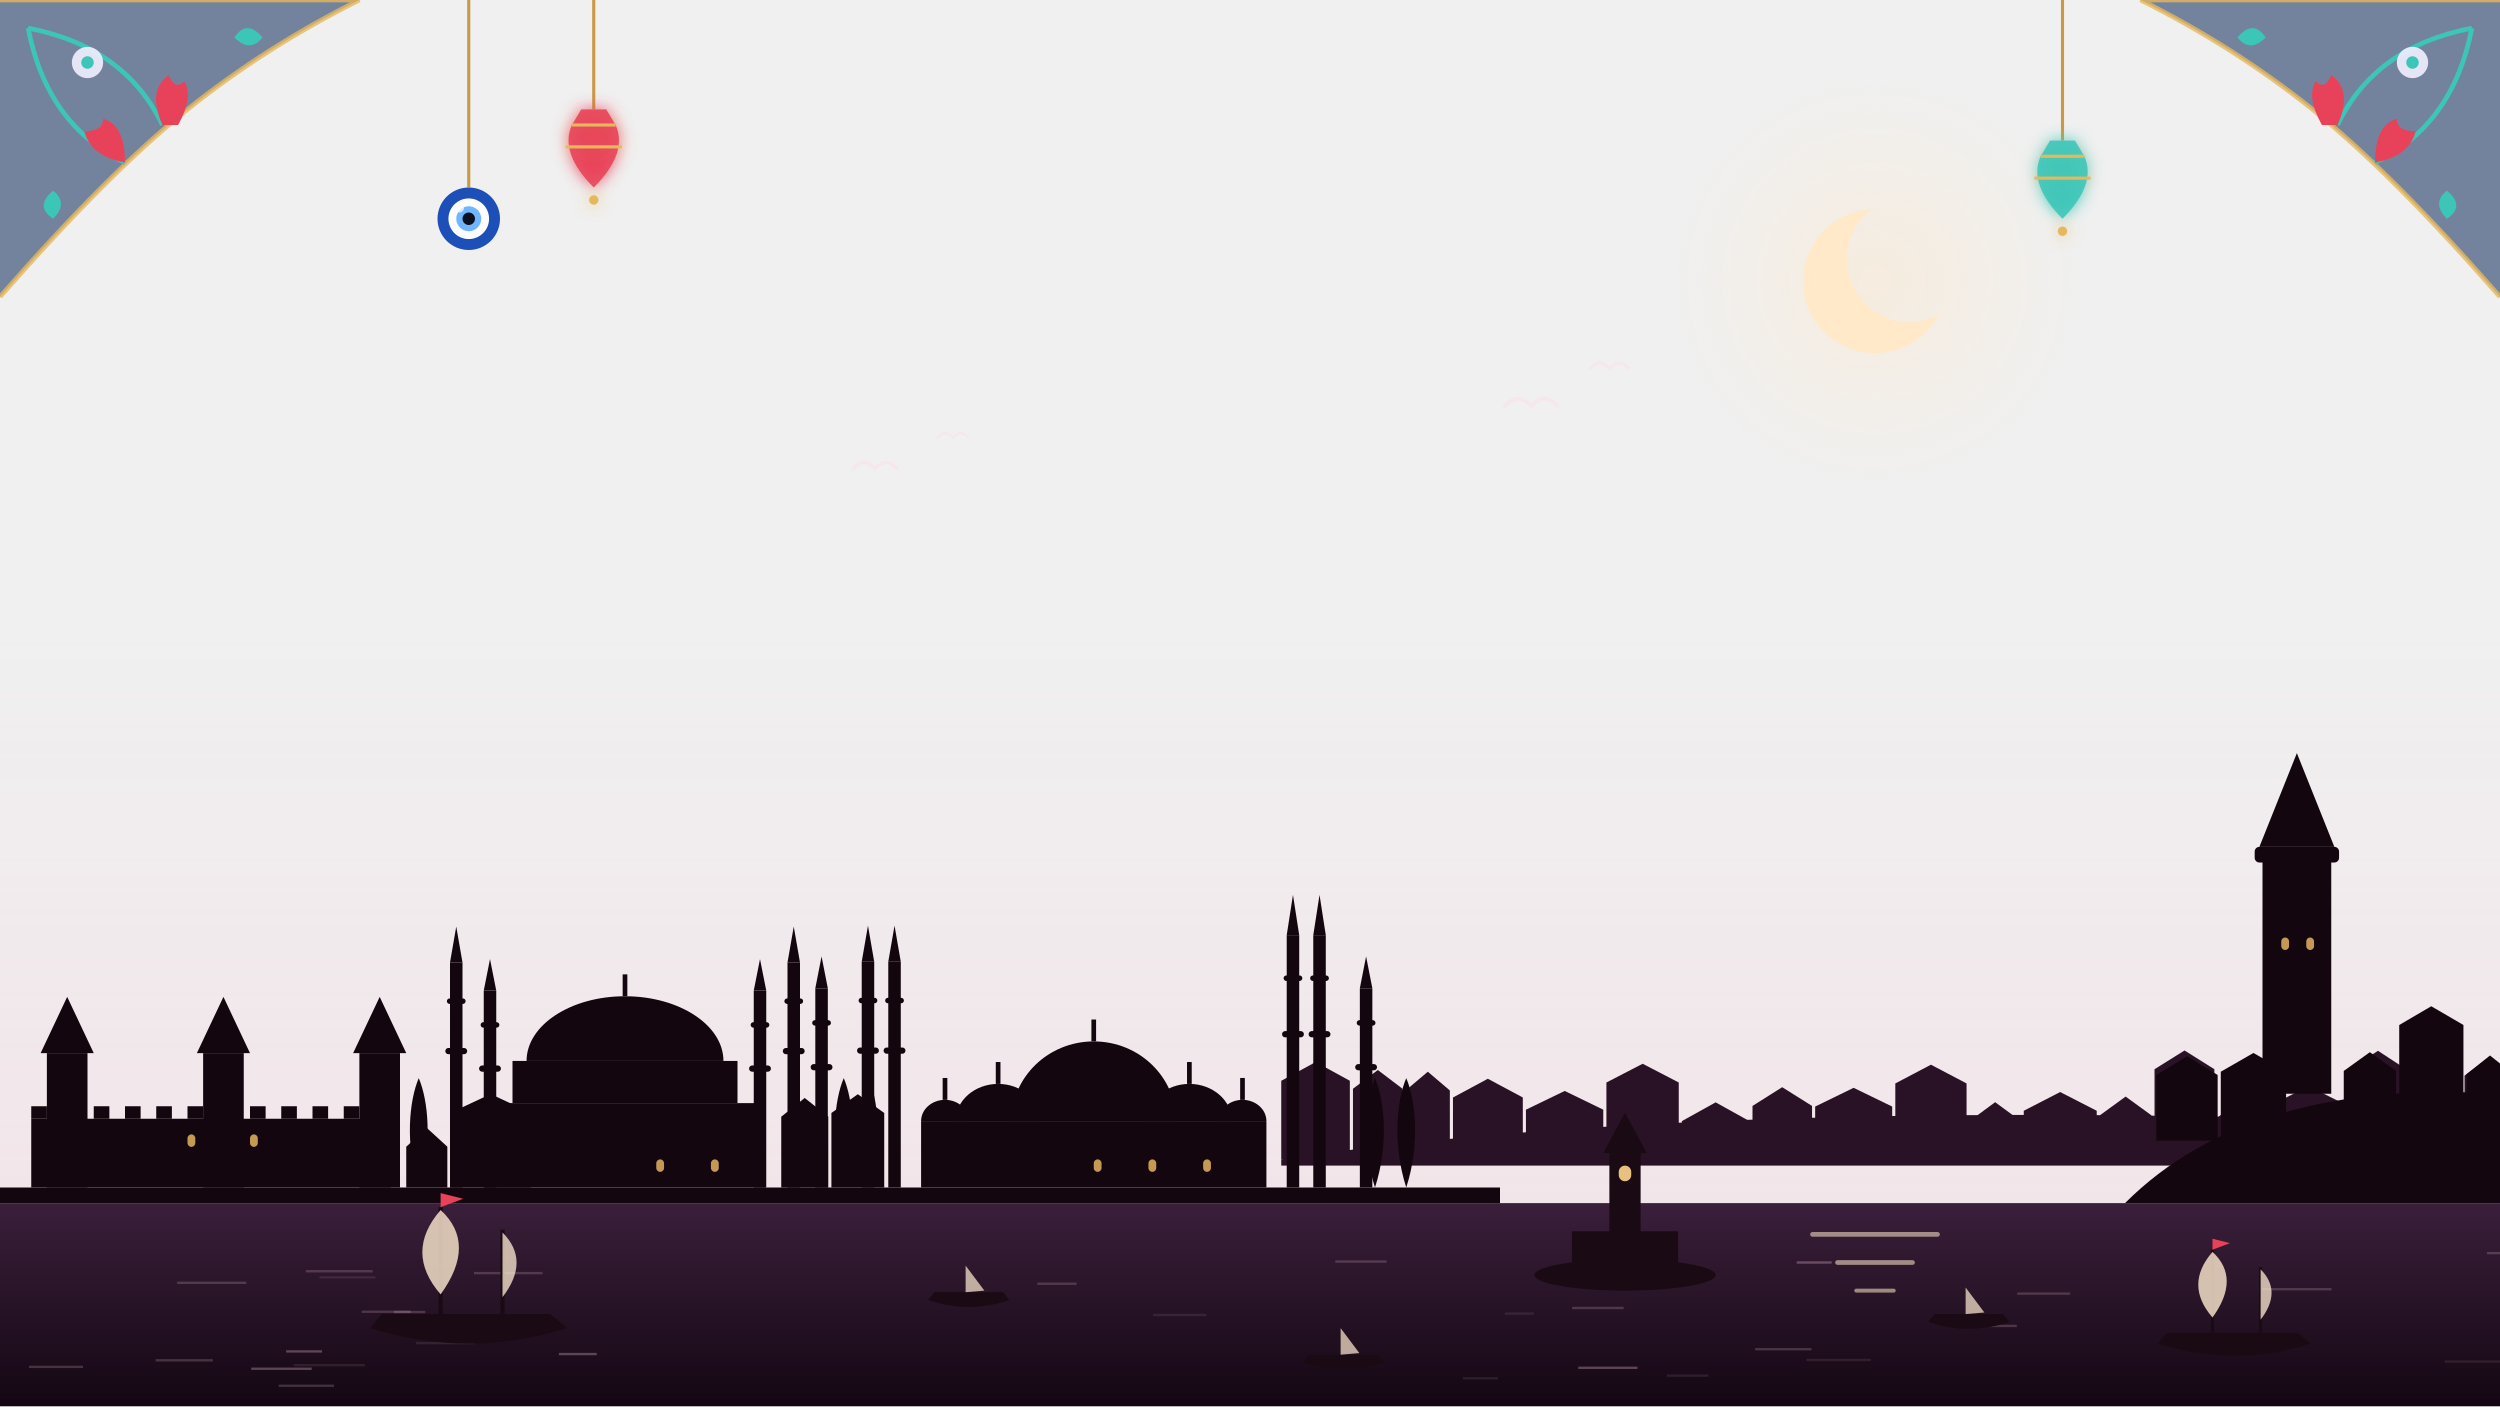
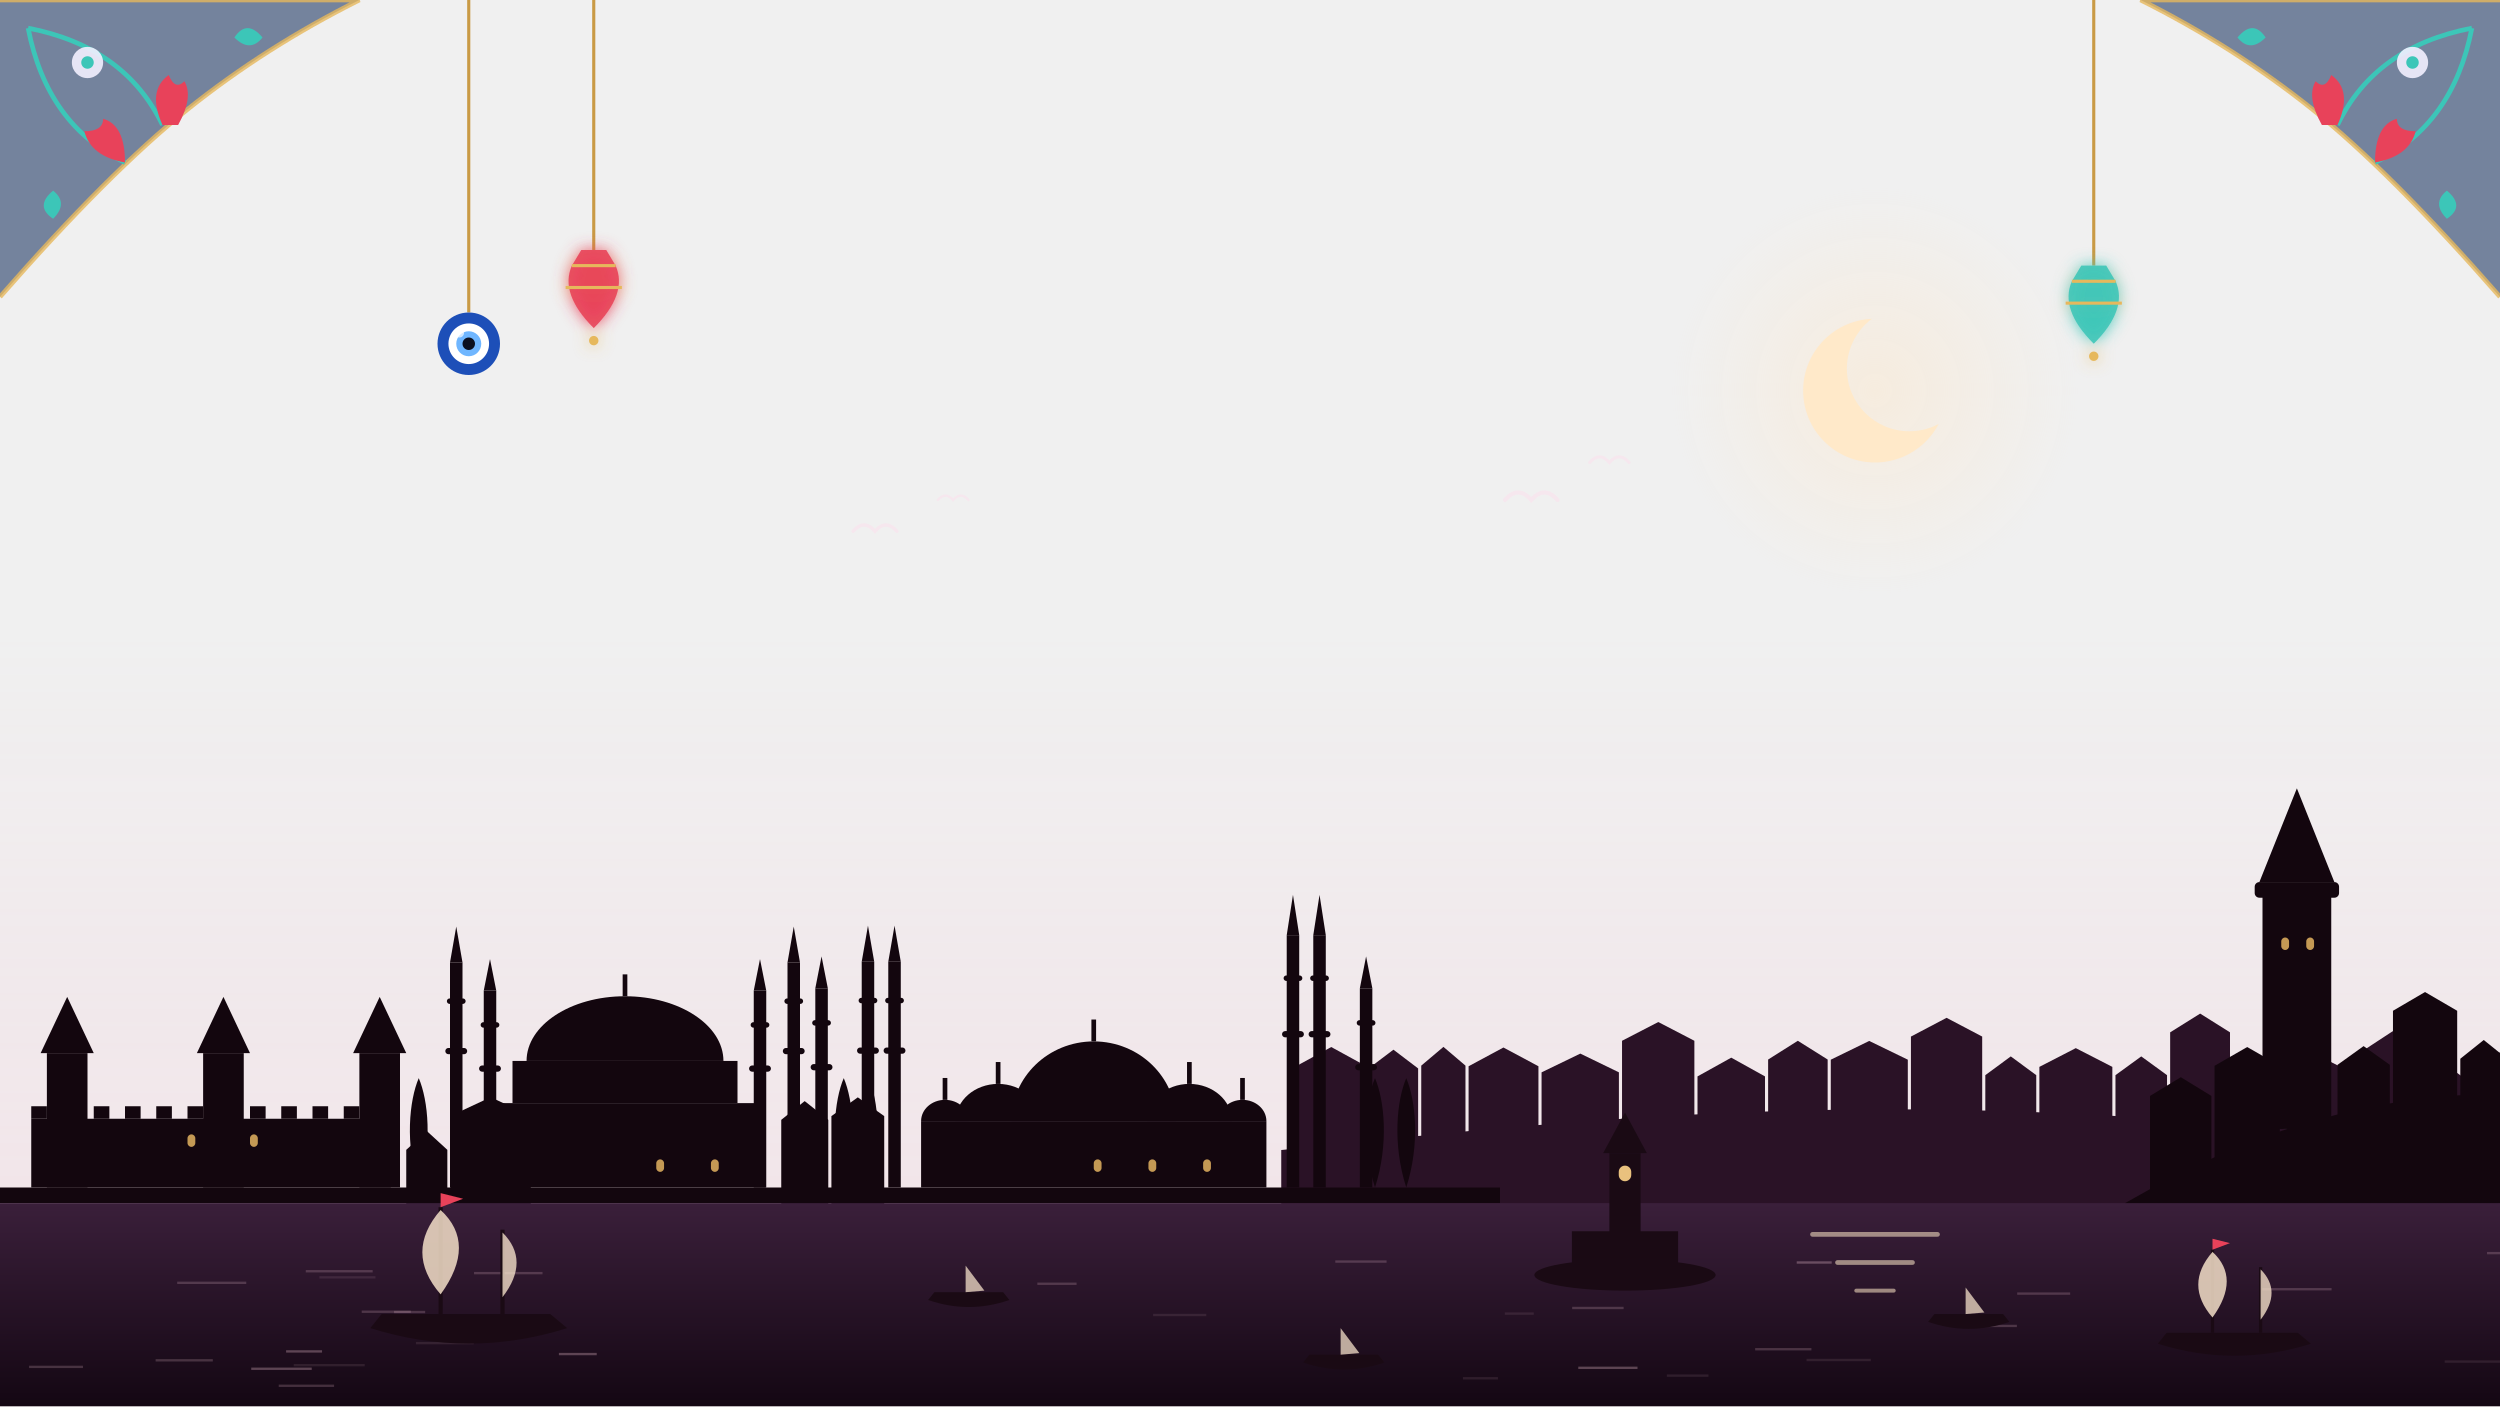
<svg xmlns="http://www.w3.org/2000/svg" width="1600" height="900" viewBox="0 0 1600 900">
  <defs>
    <filter id="g" x="-60%" y="-60%" width="220%" height="220%">
      <feGaussianBlur stdDeviation="5" result="b" />
      <feMerge>
        <feMergeNode in="b" />
        <feMergeNode in="SourceGraphic" />
      </feMerge>
    </filter>
    <linearGradient id="sky" x1="0" y1="0" x2="0" y2="1">
      <stop offset=".45" stop-color="#ff9fbf" stop-opacity="0" />
      <stop offset="1" stop-color="#ff9fbf" stop-opacity=".18" />
    </linearGradient>
    <linearGradient id="sea" x1="0" y1="0" x2="0" y2="1">
      <stop offset="0" stop-color="#3a1f3a" />
      <stop offset="1" stop-color="#140713" />
    </linearGradient>
    <radialGradient id="halo">
      <stop offset="0" stop-color="#ffe6c4" stop-opacity=".4" />
      <stop offset="1" stop-color="#ffe6c4" stop-opacity="0" />
    </radialGradient>
    <mask id="cres">
      <rect width="1600" height="900" fill="#fff" />
-       <circle cx="1222" cy="166" r="40" fill="#000" />
+       <circle cx="1222" cy="236" r="40" fill="#000" />
    </mask>
  </defs>
  <rect width="1600" height="900" fill="url(#sky)" />
  <g transform="">
    <path d="M0 0 H230 Q170 30 120 70 Q70 110 0 190Z" fill="#0f2a5a" opacity=".55" />
    <path d="M0 0 H230 Q170 30 120 70 Q70 110 0 190" stroke="#e6b85c" stroke-width="3" fill="none" opacity=".8" />
    <path d="M18 18 Q80 30 104 80 M18 18 Q30 80 80 104" stroke="#3cc6b8" stroke-width="3" fill="none" />
    <path d="M104 80 q-10 -22 4 -32 q4 10 10 4 q6 10 -4 28Z" fill="#e8425a" />
    <path d="M80 104 q-22 -4 -26 -20 q12 0 12 -8 q14 4 14 28Z" fill="#e8425a" />
    <circle cx="56" cy="40" r="10" fill="#f3f0ff" opacity=".9" />
    <circle cx="56" cy="40" r="4" fill="#3cc6b8" />
    <path d="M150 24 q8 -12 18 0 q-8 10 -18 0Z M34 140 q-12 -8 0 -18 q10 8 0 18Z" fill="#3cc6b8" />
  </g>
  <g transform="translate(1600 0) scale(-1 1)">
    <path d="M0 0 H230 Q170 30 120 70 Q70 110 0 190Z" fill="#0f2a5a" opacity=".55" />
    <path d="M0 0 H230 Q170 30 120 70 Q70 110 0 190" stroke="#e6b85c" stroke-width="3" fill="none" opacity=".8" />
    <path d="M18 18 Q80 30 104 80 M18 18 Q30 80 80 104" stroke="#3cc6b8" stroke-width="3" fill="none" />
    <path d="M104 80 q-10 -22 4 -32 q4 10 10 4 q6 10 -4 28Z" fill="#e8425a" />
    <path d="M80 104 q-22 -4 -26 -20 q12 0 12 -8 q14 4 14 28Z" fill="#e8425a" />
    <circle cx="56" cy="40" r="10" fill="#f3f0ff" opacity=".9" />
    <circle cx="56" cy="40" r="4" fill="#3cc6b8" />
    <path d="M150 24 q8 -12 18 0 q-8 10 -18 0Z M34 140 q-12 -8 0 -18 q10 8 0 18Z" fill="#3cc6b8" />
  </g>
-   <circle cx="1200" cy="180" r="130" fill="url(#halo)" />
-   <circle cx="1200" cy="180" r="46" fill="#ffe9c9" mask="url(#cres)" />
-   <path transform="translate(980 260) scale(1.2)" d="M-14 0 Q-7 -8 0 0 Q7 -8 14 0" stroke="#f6e7ee" stroke-width="2.2" fill="none" stroke-linecap="round" />
-   <path transform="translate(1030 236) scale(0.9)" d="M-14 0 Q-7 -8 0 0 Q7 -8 14 0" stroke="#f6e7ee" stroke-width="2.2" fill="none" stroke-linecap="round" />
-   <path transform="translate(560 300) scale(1)" d="M-14 0 Q-7 -8 0 0 Q7 -8 14 0" stroke="#f6e7ee" stroke-width="2.2" fill="none" stroke-linecap="round" />
-   <path transform="translate(610 280) scale(0.7)" d="M-14 0 Q-7 -8 0 0 Q7 -8 14 0" stroke="#f6e7ee" stroke-width="2.2" fill="none" stroke-linecap="round" />
-   <line x1="300" y1="0" x2="300" y2="120" stroke="#c99a45" stroke-width="2" />
-   <g transform="translate(300 140)">
+   <circle cx="1200" cy="250" r="130" fill="url(#halo)" />
+   <circle cx="1200" cy="250" r="46" fill="#ffe9c9" mask="url(#cres)" />
+   <path transform="translate(980 320) scale(1.2)" d="M-14 0 Q-7 -8 0 0 Q7 -8 14 0" stroke="#f6e7ee" stroke-width="2.2" fill="none" stroke-linecap="round" />
+   <path transform="translate(1030 296) scale(0.9)" d="M-14 0 Q-7 -8 0 0 Q7 -8 14 0" stroke="#f6e7ee" stroke-width="2.2" fill="none" stroke-linecap="round" />
+   <path transform="translate(560 340) scale(1)" d="M-14 0 Q-7 -8 0 0 Q7 -8 14 0" stroke="#f6e7ee" stroke-width="2.2" fill="none" stroke-linecap="round" />
+   <path transform="translate(610 320) scale(0.7)" d="M-14 0 Q-7 -8 0 0 Q7 -8 14 0" stroke="#f6e7ee" stroke-width="2.2" fill="none" stroke-linecap="round" />
+   <line x1="300" y1="0" x2="300" y2="200" stroke="#c99a45" stroke-width="2" />
+   <g transform="translate(300 220)">
    <circle r="20" fill="#1d4fb8" />
    <circle r="13" fill="#fff" />
    <circle r="8" fill="#6fb6ff" />
    <circle r="4" fill="#0b1020" />
    <circle cx="-6" cy="-7" r="3" fill="#fff" opacity=".7" />
  </g>
-   <line x1="380" y1="0" x2="380" y2="70" stroke="#c99a45" stroke-width="2" />
-   <g transform="translate(380 70)" filter="url(#g)">
+   <line x1="380" y1="0" x2="380" y2="160" stroke="#c99a45" stroke-width="2" />
+   <g transform="translate(380 160)" filter="url(#g)">
    <path d="M-8 0 H8 L14 10 Q22 28 0 50 Q-22 28 -14 10Z" fill="#e8425a" opacity=".9" />
    <path d="M-14 10 H14 M-18 24 H18" stroke="#e6b85c" stroke-width="2" />
    <circle cy="58" r="3" fill="#e6b85c" />
  </g>
-   <line x1="1320" y1="0" x2="1320" y2="90" stroke="#c99a45" stroke-width="2" />
-   <g transform="translate(1320 90)" filter="url(#g)">
+   <line x1="1340" y1="0" x2="1340" y2="170" stroke="#c99a45" stroke-width="2" />
+   <g transform="translate(1340 170)" filter="url(#g)">
    <path d="M-8 0 H8 L14 10 Q22 28 0 50 Q-22 28 -14 10Z" fill="#3cc6b8" opacity=".9" />
    <path d="M-14 10 H14 M-18 24 H18" stroke="#e6b85c" stroke-width="2" />
    <circle cy="58" r="3" fill="#e6b85c" />
  </g>
  <g fill="#2a1226">
-     <path d="M820 742 V691.7 L842 679.7 L863.9 691.7 V742Z" />
-     <path d="M865.9 742 V696.8 L881.8 684.8 L897.6 696.8 V742Z" />
-     <path d="M899.6 742 V697.9 L913.8 685.9 L927.9 697.9 V742Z" />
-     <path d="M929.9 742 V702.4 L952.2 690.4 L974.6 702.4 V742Z" />
-     <path d="M976.6 742 V710.2 L1001.4 698.2 L1026.1 710.2 V742Z" />
-     <path d="M1028.1 742 V692.8 L1051.3 680.8 L1074.4 692.8 V742Z" />
-     <path d="M1076.4 742 V717.5 L1098 705.5 L1119.6 717.5 V742Z" />
-     <path d="M1121.6 742 V707.8 L1140.6 695.8 L1159.7 707.8 V742Z" />
-     <path d="M1161.7 742 V708.2 L1186.3 696.2 L1211 708.2 V742Z" />
-     <path d="M1213 742 V693.4 L1235.8 681.4 L1258.6 693.4 V742Z" />
-     <path d="M1260.6 742 V717.4 L1276.9 705.4 L1293.2 717.4 V742Z" />
-     <path d="M1295.2 742 V710.9 L1318.5 698.9 L1341.9 710.9 V742Z" />
-     <path d="M1343.9 742 V713.8 L1360.4 701.8 L1376.9 713.8 V742Z" />
-     <path d="M1378.9 742 V684.3 L1398.1 672.3 L1417.2 684.3 V742Z" />
-     <path d="M1419.2 742 V715.2 L1435.4 703.2 L1451.5 715.2 V742Z" />
-     <path d="M1453.5 742 V707.2 L1477.6 695.2 L1501.6 707.2 V742Z" />
-     <path d="M1503.6 742 V684.5 L1521.9 672.5 L1540.2 684.5 V742Z" />
-     <path d="M1542.2 742 V704.9 L1558.7 692.9 L1575.3 704.9 V742Z" />
-     <path d="M1577.3 742 V688.4 L1593.1 676.4 L1608.9 688.4 V742Z" />
-     <path d="M820 742 Q1100 700 1600 720 V746 H820Z" />
+     <path d="M830 800 V682.1 L852 670.1 L873.9 682.1 V800Z" />
+     <path d="M875.9 800 V683.8 L891.8 671.8 L907.6 683.8 V800Z" />
+     <path d="M909.6 800 V682 L923.8 670 L937.9 682 V800Z" />
+     <path d="M939.9 800 V682.4 L962.2 670.4 L984.6 682.4 V800Z" />
+     <path d="M986.6 800 V686.3 L1011.4 674.3 L1036.1 686.3 V800Z" />
+     <path d="M1038.1 800 V666.1 L1061.3 654.1 L1084.4 666.1 V800Z" />
+     <path d="M1086.4 800 V688.9 L1108 676.9 L1129.6 688.9 V800Z" />
+     <path d="M1131.6 800 V678.1 L1150.6 666.1 L1169.7 678.1 V800Z" />
+     <path d="M1171.7 800 V678.2 L1196.3 666.2 L1221 678.2 V800Z" />
+     <path d="M1223 800 V663.4 L1245.8 651.4 L1268.6 663.4 V800Z" />
+     <path d="M1270.6 800 V688.1 L1286.9 676.1 L1303.2 688.1 V800Z" />
+     <path d="M1305.2 800 V682.8 L1328.5 670.8 L1351.9 682.8 V800Z" />
+     <path d="M1353.9 800 V688.1 L1370.4 676.1 L1386.9 688.1 V800Z" />
+     <path d="M1388.9 800 V660.7 L1408.1 648.7 L1427.2 660.7 V800Z" />
+     <path d="M1429.2 800 V694.7 L1445.4 682.7 L1461.5 694.7 V800Z" />
+     <path d="M1463.5 800 V689.6 L1487.6 677.6 L1511.6 689.6 V800Z" />
+     <path d="M1513.6 800 V671.6 L1531.9 659.6 L1550.2 671.6 V800Z" />
+     <path d="M1552.2 800 V695.9 L1568.7 683.9 L1585.3 695.9 V800Z" />
+     <path d="M1587.3 800 V683.1 L1603.1 671.1 L1618.9 683.1 V800Z" />
+     <path d="M820 800 L820 736 L840 733.9 L860 731.8 L880 729.8 L900 727.8 L920 725.8 L940 723.9 L960 722.1 L980 720.4 L1000 718.8 L1020 717.2 L1040 715.9 L1060 714.6 L1080 713.5 L1100 712.5 L1120 711.7 L1140 711 L1160 710.5 L1180 710.2 L1200 710 L1220 710 L1240 710.2 L1260 710.5 L1280 711 L1300 711.7 L1320 712.5 L1340 713.5 L1360 714.6 L1380 715.9 L1400 717.2 L1420 718.8 L1440 720.4 L1460 722.1 L1480 723.9 L1500 725.8 L1520 727.8 L1540 729.8 L1560 731.8 L1580 733.9 L1600 736 L1600 736 V800Z" />
  </g>
  <g fill="#13060e">
    <path d="M20 760 V716 H250 V760Z" />
    <rect x="20" y="708" width="10" height="8" />
    <rect x="40" y="708" width="10" height="8" />
    <rect x="60" y="708" width="10" height="8" />
    <rect x="80" y="708" width="10" height="8" />
    <rect x="100" y="708" width="10" height="8" />
    <rect x="120" y="708" width="10" height="8" />
    <rect x="140" y="708" width="10" height="8" />
    <rect x="160" y="708" width="10" height="8" />
    <rect x="180" y="708" width="10" height="8" />
    <rect x="200" y="708" width="10" height="8" />
    <rect x="220" y="708" width="10" height="8" />
    <rect x="240" y="708" width="10" height="8" />
    <rect x="30" y="674" width="26" height="86" />
    <path d="M26 674 L43 638 L60 674Z" />
    <rect x="130" y="674" width="26" height="86" />
    <path d="M126 674 L143 638 L160 674Z" />
    <rect x="230" y="674" width="26" height="86" />
    <path d="M226 674 L243 638 L260 674Z" />
    <path d="M310 760 V706 H490 V760Z" />
    <path d="M328 706 V679 H472 V706Z" />
    <path d="M337 679 A63 41.4 0 0 1 463 679Z" />
    <rect x="398.5" y="623.6" width="3" height="14" />
    <rect x="288" y="616" width="8" height="144" />
    <rect x="285" y="670.7" width="14" height="4" rx="2" />
    <rect x="286" y="639" width="12" height="3.5" rx="1.75" />
    <path d="M288 616 L292 593 L296 616Z" />
    <rect x="504" y="616" width="8" height="144" />
    <rect x="501" y="670.7" width="14" height="4" rx="2" />
    <rect x="502" y="639" width="12" height="3.5" rx="1.75" />
    <path d="M504 616 L508 593 L512 616Z" />
    <rect x="309.6" y="634" width="8" height="126" />
    <rect x="306.6" y="681.9" width="14" height="4" rx="2" />
    <rect x="307.6" y="654.2" width="12" height="3.5" rx="1.75" />
    <path d="M309.6 634 L313.6 613.8 L317.6 634Z" />
    <rect x="482.4" y="634" width="8" height="126" />
    <rect x="479.4" y="681.9" width="14" height="4" rx="2" />
    <rect x="480.4" y="654.2" width="12" height="3.5" rx="1.75" />
    <path d="M482.4 634 L486.4 613.8 L490.4 634Z" />
    <path d="M589.5 760 V717.5 H810.5 V760Z" />
    <path d="M647.3 717.5 A52.7 51 0 0 1 752.7 717.5Z" />
    <rect x="698.5" y="652.5" width="3" height="14" />
    <path d="M611.6 717.5 A27.2 23.8 0 0 1 666 717.5Z" />
    <rect x="637.3" y="679.7" width="3" height="14" />
    <path d="M734 717.5 A27.2 23.8 0 0 1 788.4 717.5Z" />
    <rect x="759.7" y="679.7" width="3" height="14" />
    <path d="M589.5 717.5 A15.3 13.6 0 0 1 620.1 717.5Z" />
    <rect x="603.3" y="689.9" width="3" height="14" />
    <path d="M779.9 717.5 A15.3 13.6 0 0 1 810.5 717.5Z" />
    <rect x="793.7" y="689.9" width="3" height="14" />
    <rect x="551.5" y="615.5" width="8" height="144.5" />
    <rect x="548.5" y="670.4" width="14" height="4" rx="2" />
    <rect x="549.5" y="638.6" width="12" height="3.5" rx="1.75" />
    <path d="M551.5 615.5 L555.5 592.4 L559.5 615.5Z" />
    <rect x="568.5" y="615.5" width="8" height="144.5" />
    <rect x="565.5" y="670.4" width="14" height="4" rx="2" />
    <rect x="566.5" y="638.6" width="12" height="3.5" rx="1.75" />
    <path d="M568.5 615.5 L572.5 592.4 L576.5 615.5Z" />
    <rect x="823.5" y="598.5" width="8" height="161.5" />
    <rect x="820.5" y="659.9" width="14" height="4" rx="2" />
    <rect x="821.5" y="624.3" width="12" height="3.5" rx="1.75" />
    <path d="M823.5 598.5 L827.5 572.7 L831.5 598.5Z" />
    <rect x="840.5" y="598.5" width="8" height="161.5" />
    <rect x="837.5" y="659.9" width="14" height="4" rx="2" />
    <rect x="838.5" y="624.3" width="12" height="3.5" rx="1.75" />
    <path d="M840.5 598.5 L844.5 572.7 L848.5 598.5Z" />
    <rect x="521.8" y="632.5" width="8" height="127.5" />
    <rect x="518.8" y="681" width="14" height="4" rx="2" />
    <rect x="519.8" y="652.9" width="12" height="3.5" rx="1.75" />
    <path d="M521.8 632.5 L525.8 612.1 L529.8 632.5Z" />
    <rect x="870.3" y="632.5" width="8" height="127.5" />
    <rect x="867.3" y="681" width="14" height="4" rx="2" />
    <rect x="868.3" y="652.9" width="12" height="3.5" rx="1.75" />
    <path d="M870.3 632.5 L874.3 612.1 L878.3 632.5Z" />
-     <path d="M260 760 V733.9 L273.2 721.9 L286.3 733.9 V760Z" />
-     <path d="M288.3 760 V712.2 L314 700.2 L339.7 712.2 V760Z" />
-     <path d="M500 760 V714.7 L515 702.7 L530.1 714.7 V760Z" />
-     <path d="M532.1 760 V712.3 L549 700.3 L565.9 712.3 V760Z" />
+     <path d="M260 800 V735.9 L273.2 723.9 L286.3 735.9 V800Z" />
+     <path d="M288.3 800 V714.2 L314 702.2 L339.7 714.2 V800Z" />
+     <path d="M500 800 V716.7 L515 704.7 L530.1 716.7 V800Z" />
+     <path d="M532.1 800 V714.3 L549 702.3 L565.9 714.3 V800Z" />
    <path d="M250 760 C241 732 244 704 250 690 C256 704 259 732 250 760Z" />
    <path d="M268 760 C259 732 262 704 268 690 C274 704 277 732 268 760Z" />
    <path d="M540 760 C531 732 534 704 540 690 C546 704 549 732 540 760Z" />
    <path d="M556 760 C547 732 550 704 556 690 C562 704 565 732 556 760Z" />
    <path d="M880 760 C871 732 874 704 880 690 C886 704 889 732 880 760Z" />
    <path d="M900 760 C891 732 894 704 900 690 C906 704 909 732 900 760Z" />
    <path d="M0 760 H960 V770 H0Z" />
-     <path d="M1360 770 Q1440 690 1600 700 V770Z" />
-     <rect x="1448" y="550" width="44" height="150" />
-     <rect x="1443" y="542" width="54" height="10" rx="3" />
-     <path d="M1446 542 L1470 482 L1494 542Z" />
-     <path d="M1380 730 V688 L1399.7 676 L1419.3 688 V730Z" />
-     <path d="M1421.3 730 V685.9 L1442.2 673.9 L1463.1 685.9 V730Z" />
-     <path d="M1500 712 V685.4 L1516.7 673.4 L1533.5 685.4 V712Z" />
-     <path d="M1535.5 712 V656 L1556 644 L1576.6 656 V712Z" />
-     <path d="M1578.6 712 V687.5 L1593.6 675.5 L1608.5 687.5 V712Z" />
+     <path d="M1360 800 L1360 770 L1380 758.8 L1400 748.6 L1420 739.4 L1440 731.1 L1460 723.8 L1480 717.5 L1500 712.2 L1520 707.8 L1540 704.4 L1560 701.9 L1580 700.5 L1600 700 V800Z" />
+     <path d="M1376 800 V701.4 L1395.7 689.4 L1415.3 701.4 V800Z" />
+     <path d="M1417.3 800 V682.1 L1438.2 670.1 L1459.1 682.1 V800Z" />
+     <path d="M1496 800 V681.5 L1512.7 669.5 L1529.5 681.5 V800Z" />
+     <path d="M1531.5 800 V646.9 L1552 634.9 L1572.6 646.9 V800Z" />
+     <path d="M1574.6 800 V677.6 L1589.6 665.6 L1604.5 677.6 V800Z" />
+     <rect x="1448" y="572.538" width="44" height="150" />
+     <rect x="1443" y="564.538" width="54" height="10" rx="3" />
+     <path d="M1446 564.538 L1470 504.538 L1494 564.538Z" />
  </g>
  <g fill="#ffc96b" opacity=".75">
    <rect x="420" y="742" width="5" height="8" rx="2.5" />
    <rect x="455" y="742" width="5" height="8" rx="2.5" />
    <rect x="700" y="742" width="5" height="8" rx="2.5" />
    <rect x="735" y="742" width="5" height="8" rx="2.5" />
    <rect x="770" y="742" width="5" height="8" rx="2.5" />
    <rect x="1460" y="600" width="5" height="8" rx="2.5" />
    <rect x="1476" y="600" width="5" height="8" rx="2.5" />
    <rect x="120" y="726" width="5" height="8" rx="2.5" />
    <rect x="160" y="726" width="5" height="8" rx="2.5" />
  </g>
  <rect y="770" width="1600" height="130" fill="url(#sea)" />
  <line x1="266.2" y1="859.6" x2="303.2" y2="859.6" stroke="#f6c9d8" stroke-width="1.5" opacity="0.1" />
  <line x1="663.9" y1="821.6" x2="689" y2="821.6" stroke="#f6c9d8" stroke-width="1.5" opacity="0.2" />
  <line x1="1591.7" y1="802" x2="1630.8" y2="802" stroke="#f6c9d8" stroke-width="1.5" opacity="0.2" />
  <line x1="178.4" y1="886.9" x2="213.8" y2="886.9" stroke="#f6c9d8" stroke-width="1.5" opacity="0.2" />
  <line x1="1564.6" y1="871.4" x2="1607.9" y2="871.4" stroke="#f6c9d8" stroke-width="1.5" opacity="0.1" />
  <line x1="99.6" y1="870.6" x2="136.2" y2="870.6" stroke="#f6c9d8" stroke-width="1.5" opacity="0.2" />
  <line x1="1123.3" y1="863.5" x2="1159.3" y2="863.5" stroke="#f6c9d8" stroke-width="1.5" opacity="0.2" />
  <line x1="357.7" y1="866.6" x2="381.9" y2="866.6" stroke="#f6c9d8" stroke-width="1.5" opacity="0.3" />
  <line x1="1149.9" y1="808" x2="1172.3" y2="808" stroke="#f6c9d8" stroke-width="1.5" opacity="0.3" />
  <line x1="252.2" y1="839.7" x2="272.1" y2="839.7" stroke="#f6c9d8" stroke-width="1.5" opacity="0.2" />
  <line x1="18.6" y1="874.8" x2="53.1" y2="874.8" stroke="#f6c9d8" stroke-width="1.5" opacity="0.2" />
  <line x1="936.3" y1="882.1" x2="958.7" y2="882.1" stroke="#f6c9d8" stroke-width="1.5" opacity="0.1" />
  <line x1="854.6" y1="807.4" x2="887.4" y2="807.4" stroke="#f6c9d8" stroke-width="1.5" opacity="0.2" />
  <line x1="963.1" y1="840.7" x2="981.6" y2="840.7" stroke="#f6c9d8" stroke-width="1.5" opacity="0.1" />
  <line x1="1006.2" y1="837.1" x2="1039.1" y2="837.1" stroke="#f6c9d8" stroke-width="1.5" opacity="0.2" />
  <line x1="188" y1="873.7" x2="233.4" y2="873.7" stroke="#f6c9d8" stroke-width="1.5" opacity="0.1" />
  <line x1="1262" y1="848.6" x2="1290.8" y2="848.6" stroke="#f6c9d8" stroke-width="1.5" opacity="0.2" />
  <line x1="738" y1="841.6" x2="772" y2="841.6" stroke="#f6c9d8" stroke-width="1.5" opacity="0.1" />
  <line x1="195.7" y1="813.6" x2="238.5" y2="813.6" stroke="#f6c9d8" stroke-width="1.5" opacity="0.2" />
  <line x1="1156.2" y1="870.4" x2="1197.3" y2="870.4" stroke="#f6c9d8" stroke-width="1.5" opacity="0.1" />
  <line x1="1010.1" y1="875.4" x2="1048" y2="875.4" stroke="#f6c9d8" stroke-width="1.5" opacity="0.3" />
  <line x1="183.1" y1="864.9" x2="206.1" y2="864.9" stroke="#f6c9d8" stroke-width="1.5" opacity="0.3" />
  <line x1="1291" y1="827.9" x2="1324.9" y2="827.9" stroke="#f6c9d8" stroke-width="1.5" opacity="0.2" />
  <line x1="1066.8" y1="880.4" x2="1093.4" y2="880.4" stroke="#f6c9d8" stroke-width="1.5" opacity="0.1" />
  <line x1="160.8" y1="876" x2="199.5" y2="876" stroke="#f6c9d8" stroke-width="1.5" opacity="0.3" />
  <line x1="303.4" y1="814.8" x2="347.2" y2="814.8" stroke="#f6c9d8" stroke-width="1.5" opacity="0.2" />
  <line x1="204.4" y1="817.5" x2="240.3" y2="817.5" stroke="#f6c9d8" stroke-width="1.5" opacity="0.1" />
  <line x1="1446.2" y1="825.1" x2="1492.2" y2="825.1" stroke="#f6c9d8" stroke-width="1.5" opacity="0.2" />
  <line x1="113.4" y1="821" x2="157.6" y2="821" stroke="#f6c9d8" stroke-width="1.5" opacity="0.2" />
  <line x1="231.5" y1="839.5" x2="262.9" y2="839.5" stroke="#f6c9d8" stroke-width="1.5" opacity="0.2" />
  <g stroke="#ffe9c9" stroke-linecap="round" opacity=".55">
    <line x1="1160" y1="790" x2="1240" y2="790" stroke-width="3" />
    <line x1="1176" y1="808" x2="1224" y2="808" stroke-width="3" />
    <line x1="1188" y1="826" x2="1212" y2="826" stroke-width="2.5" />
  </g>
  <g fill="#1a0a14">
    <ellipse cx="1040" cy="816" rx="58" ry="10" />
    <rect x="1006" y="788" width="68" height="26" />
    <rect x="1030" y="738" width="20" height="52" />
    <path d="M1026 738 H1054 L1040 712Z" />
  </g>
  <rect x="1036" y="746" width="8" height="10" rx="4" fill="#ffd58a" opacity=".9" />
  <g transform="translate(300 850) scale(0.9)">
    <path d="M-70 0 Q0 22 70 0 L58 -10 H-62Z" fill="#1a0a14" />
    <line x1="-20" y1="-10" x2="-20" y2="-86" stroke="#1a0a14" stroke-width="3" />
    <line x1="24" y1="-10" x2="24" y2="-70" stroke="#1a0a14" stroke-width="3" />
    <path d="M-20 -84 Q6 -60 -20 -24Z M-20 -84 Q-46 -54 -20 -24Z" fill="#f3dfc8" opacity=".85" />
    <path d="M24 -68 Q44 -48 24 -22Z" fill="#f3dfc8" opacity=".8" />
    <path d="M-20 -86 L-4 -92 L-20 -96" fill="#e8425a" />
  </g>
  <g transform="translate(1430 860) scale(0.7)">
    <path d="M-70 0 Q0 22 70 0 L58 -10 H-62Z" fill="#1a0a14" />
    <line x1="-20" y1="-10" x2="-20" y2="-86" stroke="#1a0a14" stroke-width="3" />
    <line x1="24" y1="-10" x2="24" y2="-70" stroke="#1a0a14" stroke-width="3" />
    <path d="M-20 -84 Q6 -60 -20 -24Z M-20 -84 Q-46 -54 -20 -24Z" fill="#f3dfc8" opacity=".85" />
    <path d="M24 -68 Q44 -48 24 -22Z" fill="#f3dfc8" opacity=".8" />
    <path d="M-20 -86 L-4 -92 L-20 -96" fill="#e8425a" />
  </g>
  <g transform="translate(620 832)">
    <path d="M-26 0 Q0 9 26 0 L22 -5 H-22Z" fill="#1a0a14" />
    <path d="M-2 -5 L-2 -22 L10 -6Z" fill="#f3dfc8" opacity=".75" />
  </g>
  <g transform="translate(860 872)">
    <path d="M-26 0 Q0 9 26 0 L22 -5 H-22Z" fill="#1a0a14" />
    <path d="M-2 -5 L-2 -22 L10 -6Z" fill="#f3dfc8" opacity=".75" />
  </g>
  <g transform="translate(1260 846)">
    <path d="M-26 0 Q0 9 26 0 L22 -5 H-22Z" fill="#1a0a14" />
    <path d="M-2 -5 L-2 -22 L10 -6Z" fill="#f3dfc8" opacity=".75" />
  </g>
</svg>
